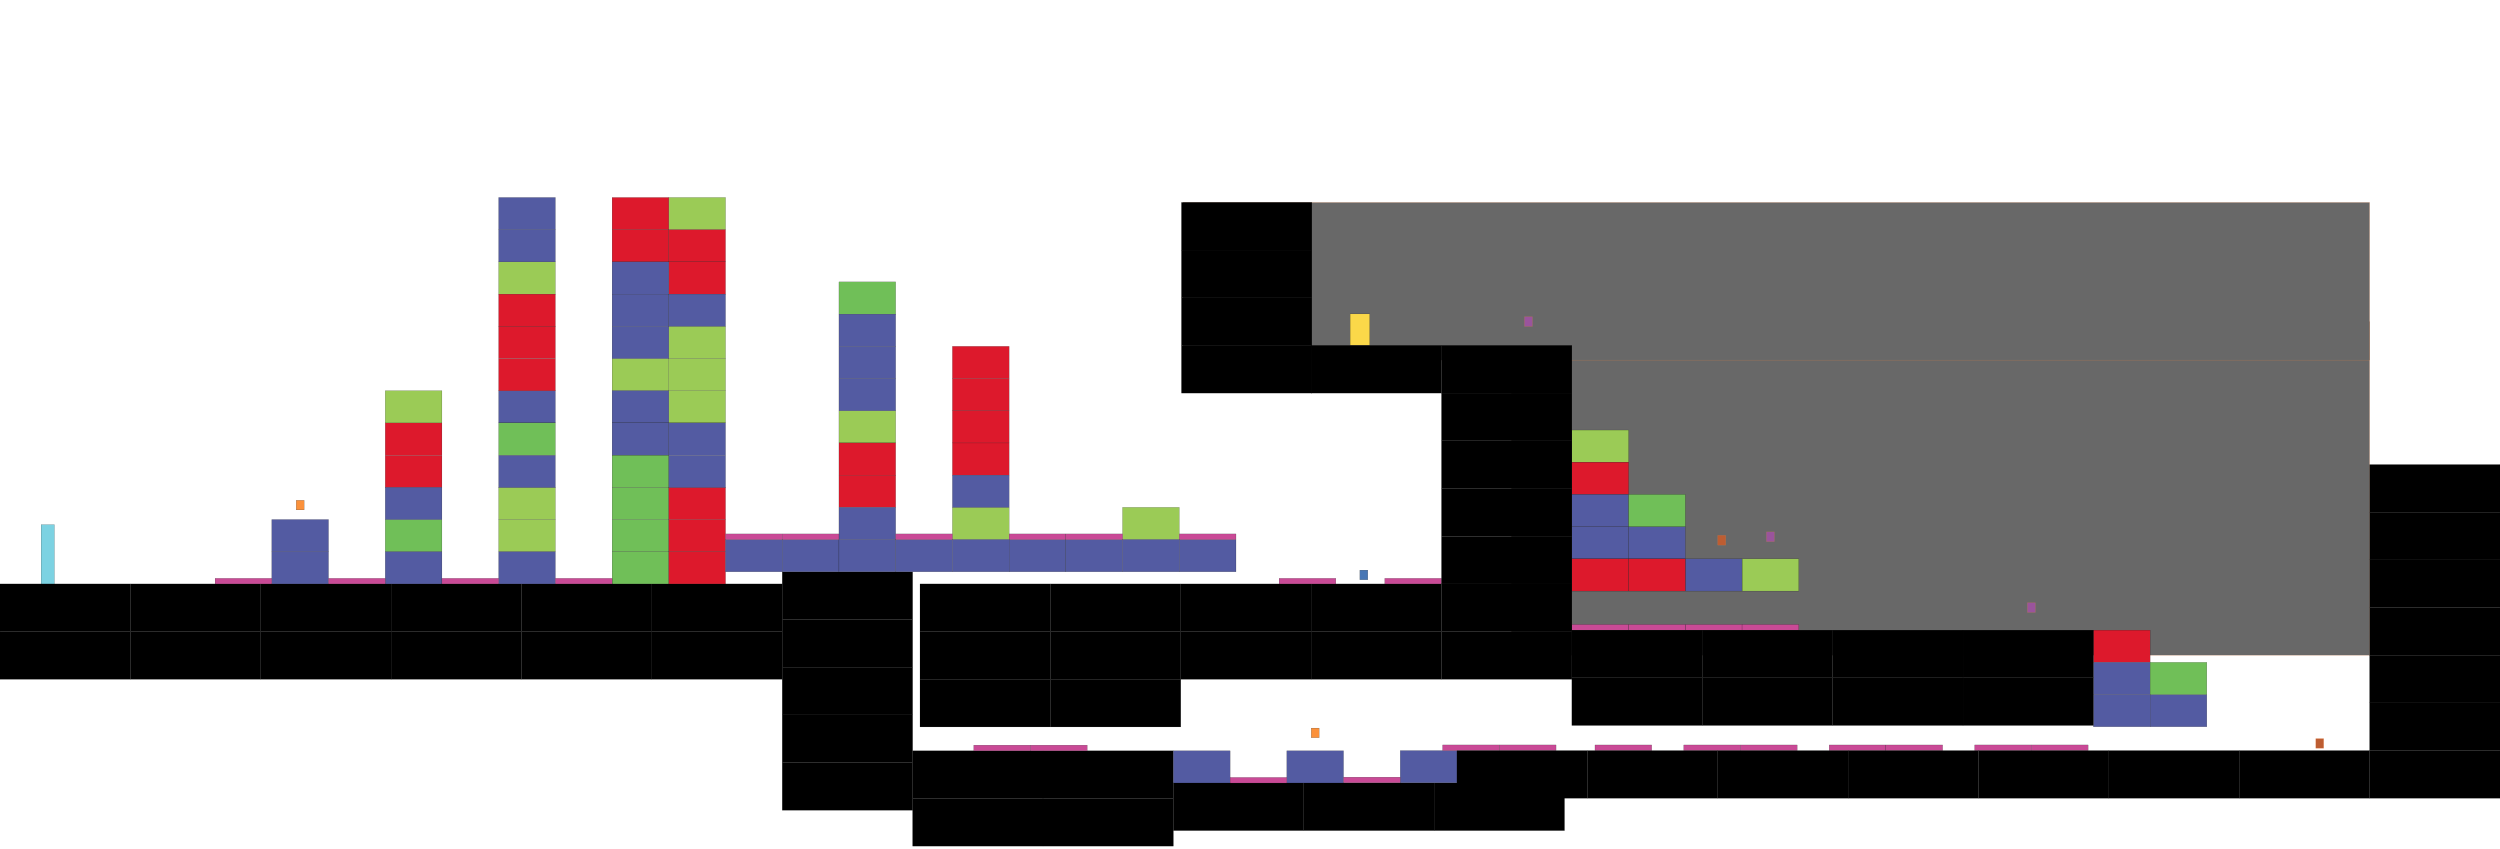
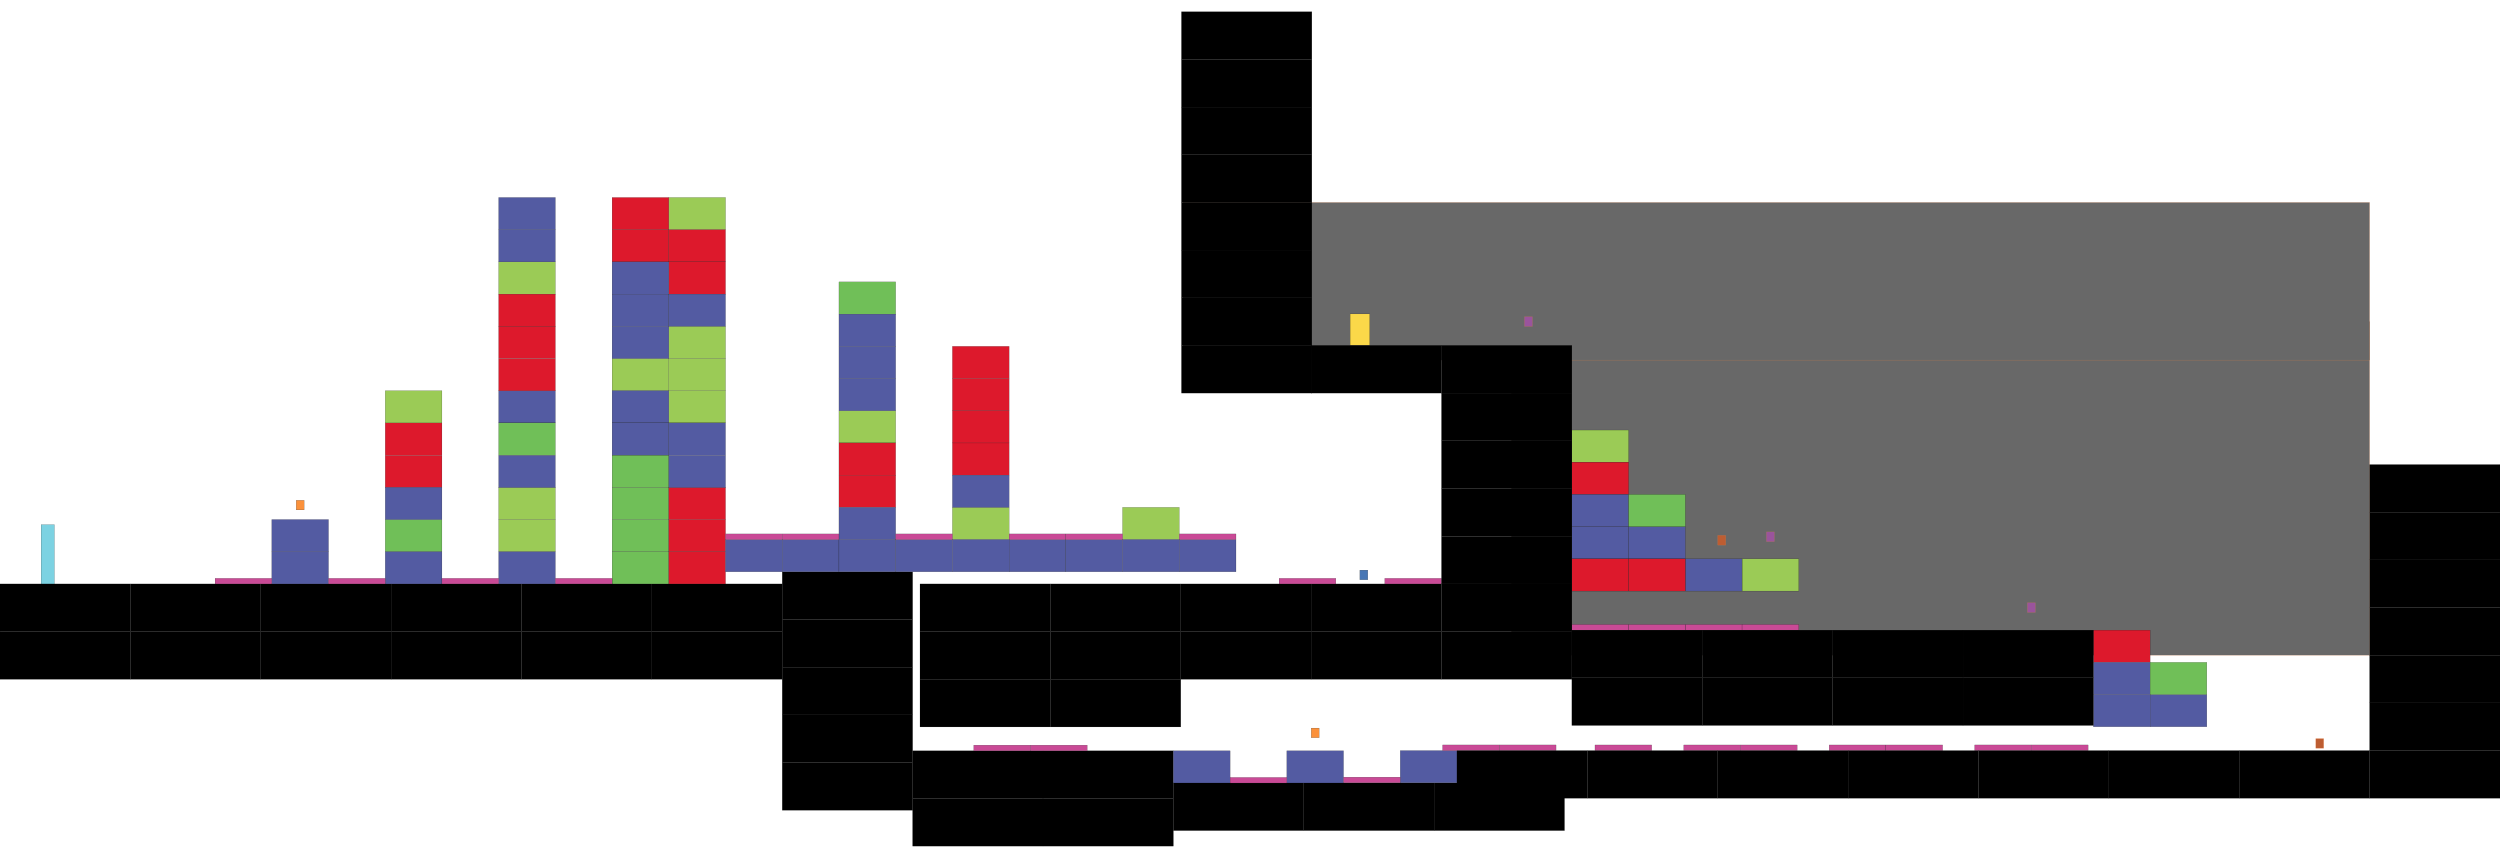
<svg xmlns="http://www.w3.org/2000/svg" version="1.1" id="Calque_1" x="0px" y="0px" width="16018.5px" height="5435.21px" viewBox="0 0 16018.5 5435.21" enable-background="new 0 0 16018.5 5435.21" xml:space="preserve">
  <rect id="pillevolutionb_1_" x="1897.847" y="3205.373" fill="#FB913B" stroke="#000000" stroke-miterlimit="10" width="50.685" height="61.859" />
  <rect id="characterstart_4_" x="263.231" y="3361.755" fill="#7CD2E2" stroke="#000000" stroke-miterlimit="10" width="85.193" height="403.363" />
  <rect id="groundcage1_27_" x="0" y="3741.571" stroke="#000000" stroke-miterlimit="10" width="835.366" height="305.416" />
  <rect id="groundcage1_11_" x="835.368" y="3741.571" stroke="#000000" stroke-miterlimit="10" width="835.366" height="305.416" />
  <rect id="groundcage1_29_" x="1670.734" y="3741.571" stroke="#000000" stroke-miterlimit="10" width="835.367" height="305.416" />
  <rect id="groundcage1_28_" x="2506.101" y="3741.571" stroke="#000000" stroke-miterlimit="10" width="835.366" height="305.416" />
  <rect id="groundcage1_31_" x="3341.467" y="3741.571" stroke="#000000" stroke-miterlimit="10" width="835.366" height="305.416" />
  <rect id="groundcage1_30_" x="4176.833" y="3741.571" stroke="#000000" stroke-miterlimit="10" width="835.367" height="305.416" />
  <rect id="platformcage1_12_" x="2468.308" y="3328.852" fill="#70BF58" stroke="#000000" stroke-miterlimit="10" width="363.414" height="206.352" />
  <rect id="platformcage2_26_" x="3195.134" y="3328.854" fill="#9BCB56" stroke="#000000" stroke-miterlimit="10" width="363.414" height="206.349" />
  <rect id="platformcage2_76_" x="3195.136" y="3122.502" fill="#9BCB56" stroke="#000000" stroke-miterlimit="10" width="363.413" height="206.352" />
  <rect id="platformcage2_10_" x="3195.134" y="1678.04" fill="#9BCB56" stroke="#000000" stroke-miterlimit="10" width="363.411" height="206.353" />
  <rect id="platformcage2_33_" x="4285.374" y="2503.445" fill="#9BCB56" stroke="#000000" stroke-miterlimit="10" width="363.411" height="206.355" />
  <rect id="platformcage2_32_" x="4285.373" y="2297.094" fill="#9BCB56" stroke="#000000" stroke-miterlimit="10" width="363.412" height="206.351" />
  <rect id="platformcage2_31_" x="4285.374" y="2090.744" fill="#9BCB56" stroke="#000000" stroke-miterlimit="10" width="363.414" height="206.351" />
  <rect id="platformcage2_6_" x="4285.374" y="1265.337" fill="#9BCB56" stroke="#000000" stroke-miterlimit="10" width="363.414" height="206.351" />
  <rect id="platformcage1_90_" x="3921.962" y="3328.854" fill="#70BF58" stroke="#000000" stroke-miterlimit="10" width="363.413" height="206.353" />
  <rect id="platformcage1_4_" x="3921.961" y="3535.214" fill="#70BF58" stroke="#000000" stroke-miterlimit="10" width="363.413" height="206.354" />
  <rect id="platformcage1_89_" x="3921.962" y="3122.502" fill="#70BF58" stroke="#000000" stroke-miterlimit="10" width="363.413" height="206.352" />
  <rect id="platformcage1_28_" x="3921.962" y="2916.151" fill="#70BF58" stroke="#000000" stroke-miterlimit="10" width="363.413" height="206.351" />
  <rect id="platformcage2_38_" x="3921.961" y="2297.094" fill="#9BCB56" stroke="#000000" stroke-miterlimit="10" width="363.412" height="206.351" />
  <rect id="groundcage1_32_" x="5012.199" y="3664.376" stroke="#000000" stroke-miterlimit="10" width="835.367" height="305.418" />
  <rect id="groundcage1_33_" x="5012.199" y="3969.794" stroke="#000000" stroke-miterlimit="10" width="835.367" height="305.424" />
  <rect id="groundcage1_37_" x="5012.199" y="4275.218" stroke="#000000" stroke-miterlimit="10" width="835.367" height="305.416" />
  <rect id="groundcage1_35_" x="5012.199" y="4580.634" stroke="#000000" stroke-miterlimit="10" width="835.367" height="305.42" />
  <rect id="groundcage1_40_" x="5847.566" y="4810.536" stroke="#000000" stroke-miterlimit="10" width="835.367" height="305.416" />
  <rect id="groundcage1_39_" x="6682.934" y="4810.536" stroke="#000000" stroke-miterlimit="10" width="835.367" height="305.416" />
  <rect id="groundcage1_41_" x="5894.863" y="3741.571" stroke="#000000" stroke-miterlimit="10" width="835.367" height="305.416" />
  <rect id="groundcage1_7_" x="6730.23" y="3741.571" stroke="#000000" stroke-miterlimit="10" width="835.366" height="305.416" />
  <rect id="groundcage1_45_" x="7565.597" y="3741.571" stroke="#000000" stroke-miterlimit="10" width="835.366" height="305.416" />
  <rect id="groundcage1_44_" x="8400.963" y="3741.571" stroke="#000000" stroke-miterlimit="10" width="835.369" height="305.416" />
  <rect id="groundcage1_42_" x="5894.863" y="4046.987" stroke="#000000" stroke-miterlimit="10" width="835.367" height="305.42" />
  <rect id="groundcage1_4_" x="6730.23" y="4046.987" stroke="#000000" stroke-miterlimit="10" width="835.366" height="305.42" />
  <rect id="groundcage1_46_" x="5894.863" y="4352.407" stroke="#000000" stroke-miterlimit="10" width="835.367" height="305.42" />
  <rect id="groundcage1_43_" x="6730.23" y="4352.407" stroke="#000000" stroke-miterlimit="10" width="835.366" height="305.42" />
  <rect id="shadows_3_" x="9683.889" y="2060.457" fill="#686868" stroke="#F98238" stroke-miterlimit="10" width="5499.246" height="2137.929" />
  <rect id="shadows_2_" x="7580.059" y="1296.912" fill="#686868" stroke="#F98238" stroke-miterlimit="10" width="7603.074" height="1010.174" />
  <rect id="end_4_" x="8650.57" y="2011.481" fill="#FBD849" stroke="#000000" stroke-miterlimit="10" width="125.633" height="201.682" />
  <rect id="pillevolutiond_4_" x="12990.486" y="3862.036" fill="#9A549C" stroke="#F98238" stroke-miterlimit="10" width="50.684" height="61.855" />
  <rect id="pillevolutiond_3_" x="11318.305" y="3408.366" fill="#9A549C" stroke="#F98238" stroke-miterlimit="10" width="50.684" height="61.855" />
  <rect id="pillevolutionb_3_" x="14838.127" y="4732.502" fill="#BD5D32" stroke="#F98238" stroke-miterlimit="10" width="50.688" height="61.856" />
  <rect id="platformcage2_9_" x="6102.434" y="3250.84" fill="#9BCB56" stroke="#000000" stroke-miterlimit="10" width="363.413" height="206.351" />
  <rect id="platformcage2_21_" x="5375.608" y="2631.781" fill="#9BCB56" stroke="#000000" stroke-miterlimit="10" width="363.412" height="206.354" />
  <rect id="platformcage1_59_" x="5375.609" y="1806.374" fill="#70BF58" stroke="#000000" stroke-miterlimit="10" width="363.413" height="206.351" />
  <rect id="platformcage2_16_" x="7192.675" y="3250.837" fill="#9BCB56" stroke="#000000" stroke-miterlimit="10" width="363.415" height="206.355" />
  <rect id="pillevolutiona_4_" x="8713.385" y="3653.015" fill="#4877B5" stroke="#000000" stroke-miterlimit="10" width="50.686" height="61.854" />
  <rect id="groundcage1_13_" x="5012.199" y="4886.054" stroke="#000000" stroke-miterlimit="10" width="835.367" height="305.418" />
  <rect id="groundcage1_10_" x="7565.597" y="4046.987" stroke="#000000" stroke-miterlimit="10" width="835.366" height="305.42" />
  <rect id="groundcage1_14_" x="8400.963" y="4046.987" stroke="#000000" stroke-miterlimit="10" width="835.369" height="305.42" />
  <rect id="groundcage1_47_" x="0.001" y="4046.987" stroke="#000000" stroke-miterlimit="10" width="835.367" height="305.42" />
  <rect id="groundcage1_38_" x="835.368" y="4046.987" stroke="#000000" stroke-miterlimit="10" width="835.366" height="305.42" />
  <rect id="groundcage1_36_" x="1670.735" y="4046.987" stroke="#000000" stroke-miterlimit="10" width="835.366" height="305.42" />
  <rect id="groundcage1_34_" x="2506.101" y="4046.987" stroke="#000000" stroke-miterlimit="10" width="835.366" height="305.42" />
  <rect id="groundcage1_26_" x="3341.467" y="4046.987" stroke="#000000" stroke-miterlimit="10" width="835.367" height="305.42" />
  <rect id="groundcage1_22_" x="4176.834" y="4046.987" stroke="#000000" stroke-miterlimit="10" width="835.365" height="305.42" />
  <rect id="groundcage1_49_" x="5847.566" y="5115.952" stroke="#000000" stroke-miterlimit="10" width="835.367" height="305.422" />
  <rect id="groundcage1_48_" x="6682.934" y="5115.954" stroke="#000000" stroke-miterlimit="10" width="835.367" height="305.42" />
  <rect id="platformcage2_11_" x="11161.941" y="3580.767" fill="#9BCB56" stroke="#000000" stroke-miterlimit="10" width="363.412" height="206.352" />
  <rect id="platformcage2_49_" x="10071.699" y="2755.355" fill="#9BCB56" stroke="#000000" stroke-miterlimit="10" width="363.416" height="206.354" />
  <rect id="groundcage1_9_" x="8353.668" y="5016.429" stroke="#000000" stroke-miterlimit="10" width="835.368" height="305.414" />
  <rect id="groundcage1_1_" x="7518.301" y="5016.429" stroke="#000000" stroke-miterlimit="10" width="835.367" height="305.414" />
  <rect id="groundcage1_8_" x="9189.037" y="5016.429" stroke="#000000" stroke-miterlimit="10" width="835.368" height="305.414" />
  <rect id="pillevolutiond_1_" x="9767.975" y="2029.53" fill="#9A549C" stroke="#F98238" stroke-miterlimit="10" width="50.688" height="61.854" />
  <rect id="pillevolutionb_2_" x="11006.301" y="3430.581" fill="#BD5D32" stroke="#F98238" stroke-miterlimit="10" width="50.686" height="61.857" />
  <rect id="platformcage4_7_" x="1741.483" y="3535.214" fill="#535BA2" stroke="#000000" stroke-miterlimit="10" width="363.413" height="206.354" />
  <rect id="platformcage4_13_" x="1741.483" y="3328.861" fill="#535BA2" stroke="#000000" stroke-miterlimit="10" width="363.413" height="206.353" />
  <rect id="pillevolutionb_4_" x="8401.494" y="4665.021" fill="#FB913B" stroke="#000000" stroke-miterlimit="10" width="50.682" height="61.859" />
  <rect id="platformcage4_14_" x="7518.301" y="4810.536" fill="#535BA2" stroke="#000000" stroke-miterlimit="10" width="363.413" height="206.352" />
  <rect id="platformcage4_15_" x="8245.131" y="4810.536" fill="#535BA2" stroke="#000000" stroke-miterlimit="10" width="363.412" height="206.352" />
  <rect id="platformcage4_16_" x="8971.955" y="4809.22" fill="#535BA2" stroke="#000000" stroke-miterlimit="10" width="363.413" height="206.352" />
  <rect id="platformcage4_17_" x="13413.164" y="4450.163" fill="#535BA2" stroke="#000000" stroke-miterlimit="10" width="363.414" height="206.352" />
  <rect id="platformcage4_18_" x="13776.578" y="4450.163" fill="#535BA2" stroke="#000000" stroke-miterlimit="10" width="363.414" height="206.352" />
  <rect id="platformcage3_8_" x="13413.168" y="4037.458" fill="#DD192C" stroke="#000000" stroke-miterlimit="10" width="363.411" height="206.354" />
  <rect id="platformcage4_19_" x="13413.164" y="4243.81" fill="#535BA2" stroke="#000000" stroke-miterlimit="10" width="363.414" height="206.352" />
  <rect id="platformcage4_50_" x="10798.525" y="3580.763" fill="#535BA2" stroke="#000000" stroke-miterlimit="10" width="363.414" height="206.354" />
  <rect id="platformcage4_27_" x="10435.111" y="3374.411" fill="#535BA2" stroke="#000000" stroke-miterlimit="10" width="363.414" height="206.352" />
  <rect id="platformcage4_53_" x="10071.697" y="3374.411" fill="#535BA2" stroke="#000000" stroke-miterlimit="10" width="363.414" height="206.352" />
  <rect id="platformcage1_1_" x="13776.576" y="4243.808" fill="#70BF58" stroke="#000000" stroke-miterlimit="10" width="363.418" height="206.355" />
  <rect id="platformcage3_31_" x="10071.701" y="2961.71" fill="#DD192C" stroke="#000000" stroke-miterlimit="10" width="363.412" height="206.353" />
  <rect id="platformcage3_32_" x="10071.701" y="3580.767" fill="#DD192C" stroke="#000000" stroke-miterlimit="10" width="363.412" height="206.354" />
  <rect id="platformcage3_33_" x="10435.109" y="3580.767" fill="#DD192C" stroke="#000000" stroke-miterlimit="10" width="363.412" height="206.354" />
  <rect id="platformcage4_51_" x="10071.699" y="3168.061" fill="#535BA2" stroke="#000000" stroke-miterlimit="10" width="363.414" height="206.351" />
  <rect id="platformcage1_5_" x="10435.111" y="3168.059" fill="#70BF58" stroke="#000000" stroke-miterlimit="10" width="363.418" height="206.354" />
  <rect id="platformcage3_9_" x="2468.308" y="2709.799" fill="#DD192C" stroke="#000000" stroke-miterlimit="10" width="363.413" height="206.353" />
  <rect id="platformcage3_12_" x="2468.308" y="2917.652" fill="#DD192C" stroke="#000000" stroke-miterlimit="10" width="363.413" height="206.353" />
  <rect id="platformcage2_5_" x="2468.308" y="2503.446" fill="#9BCB56" stroke="#000000" stroke-miterlimit="10" width="363.413" height="206.355" />
  <rect id="platformcage4_20_" x="2468.308" y="3122.502" fill="#535BA2" stroke="#000000" stroke-miterlimit="10" width="363.413" height="206.352" />
  <rect id="platformcage4_21_" x="2468.308" y="3535.214" fill="#535BA2" stroke="#000000" stroke-miterlimit="10" width="363.414" height="206.354" />
  <rect id="platformcage4_22_" x="3195.133" y="2917.652" fill="#535BA2" stroke="#000000" stroke-miterlimit="10" width="363.413" height="206.353" />
  <rect id="platformcage4_23_" x="3195.135" y="3535.214" fill="#535BA2" stroke="#000000" stroke-miterlimit="10" width="363.414" height="206.354" />
  <rect id="platformcage4_24_" x="3195.136" y="2503.447" fill="#535BA2" stroke="#000000" stroke-miterlimit="10" width="363.413" height="206.352" />
  <rect id="platformcage1_3_" x="3195.135" y="2709.8" fill="#70BF58" stroke="#000000" stroke-miterlimit="10" width="363.414" height="206.351" />
  <rect id="platformcage3_14_" x="3195.136" y="2089.991" fill="#DD192C" stroke="#000000" stroke-miterlimit="10" width="363.413" height="206.353" />
  <rect id="platformcage3_13_" x="3195.136" y="2297.844" fill="#DD192C" stroke="#000000" stroke-miterlimit="10" width="363.413" height="206.353" />
  <rect id="platformcage3_15_" x="3195.136" y="1884.393" fill="#DD192C" stroke="#000000" stroke-miterlimit="10" width="363.413" height="206.353" />
  <rect id="platformcage3_16_" x="3921.96" y="1265.336" fill="#DD192C" stroke="#000000" stroke-miterlimit="10" width="363.413" height="206.353" />
  <rect id="platformcage3_17_" x="3921.96" y="1471.688" fill="#DD192C" stroke="#000000" stroke-miterlimit="10" width="363.413" height="206.353" />
  <rect id="platformcage3_18_" x="4285.375" y="1471.688" fill="#DD192C" stroke="#000000" stroke-miterlimit="10" width="363.413" height="206.353" />
  <rect id="platformcage3_20_" x="4285.375" y="1678.04" fill="#DD192C" stroke="#000000" stroke-miterlimit="10" width="363.413" height="206.353" />
  <rect id="platformcage3_26_" x="6102.434" y="2219.077" fill="#DD192C" stroke="#000000" stroke-miterlimit="10" width="363.414" height="206.353" />
  <rect id="platformcage3_25_" x="6102.434" y="2425.429" fill="#DD192C" stroke="#000000" stroke-miterlimit="10" width="363.414" height="206.353" />
  <rect id="platformcage3_28_" x="5375.609" y="2838.136" fill="#DD192C" stroke="#000000" stroke-miterlimit="10" width="363.414" height="206.353" />
  <rect id="platformcage3_29_" x="6102.434" y="2838.136" fill="#DD192C" stroke="#000000" stroke-miterlimit="10" width="363.414" height="206.353" />
  <rect id="platformcage3_30_" x="6102.434" y="2631.782" fill="#DD192C" stroke="#000000" stroke-miterlimit="10" width="363.413" height="206.353" />
  <rect id="platformcage3_27_" x="5375.609" y="3044.487" fill="#DD192C" stroke="#000000" stroke-miterlimit="10" width="363.414" height="206.353" />
  <rect id="platformcage3_22_" x="4285.374" y="3122.502" fill="#DD192C" stroke="#000000" stroke-miterlimit="10" width="363.413" height="206.352" />
  <rect id="platformcage3_23_" x="4285.371" y="3328.852" fill="#DD192C" stroke="#000000" stroke-miterlimit="10" width="363.414" height="206.353" />
  <rect id="platformcage3_24_" x="4285.374" y="3535.214" fill="#DD192C" stroke="#000000" stroke-miterlimit="10" width="363.413" height="206.354" />
  <rect id="platformcage4_25_" x="3195.133" y="1471.688" fill="#535BA2" stroke="#000000" stroke-miterlimit="10" width="363.413" height="206.352" />
  <rect id="platformcage4_28_" x="3921.961" y="1678.041" fill="#535BA2" stroke="#000000" stroke-miterlimit="10" width="363.414" height="206.352" />
  <rect id="platformcage4_29_" x="3921.959" y="1884.393" fill="#535BA2" stroke="#000000" stroke-miterlimit="10" width="363.413" height="206.352" />
  <rect id="platformcage4_46_" x="5375.609" y="2012.725" fill="#535BA2" stroke="#000000" stroke-miterlimit="10" width="363.414" height="206.352" />
  <rect id="platformcage4_45_" x="5375.607" y="2219.078" fill="#535BA2" stroke="#000000" stroke-miterlimit="10" width="363.415" height="206.352" />
  <rect id="platformcage4_47_" x="5375.609" y="2425.429" fill="#535BA2" stroke="#000000" stroke-miterlimit="10" width="363.414" height="206.352" />
  <rect id="platformcage4_32_" x="3921.958" y="2503.447" fill="#535BA2" stroke="#000000" stroke-miterlimit="10" width="363.414" height="206.352" />
  <rect id="platformcage4_31_" x="3921.961" y="2090.743" fill="#535BA2" stroke="#000000" stroke-miterlimit="10" width="363.414" height="206.352" />
  <rect id="platformcage4_33_" x="3921.961" y="2709.8" fill="#535BA2" stroke="#000000" stroke-miterlimit="10" width="363.414" height="206.353" />
  <rect id="platformcage4_34_" x="4285.374" y="2709.8" fill="#535BA2" stroke="#000000" stroke-miterlimit="10" width="363.413" height="206.353" />
  <rect id="platformcage4_35_" x="4285.371" y="2917.653" fill="#535BA2" stroke="#000000" stroke-miterlimit="10" width="363.414" height="206.353" />
  <rect id="platformcage4_30_" x="4285.372" y="1884.393" fill="#535BA2" stroke="#000000" stroke-miterlimit="10" width="363.414" height="206.352" />
  <rect id="platformcage4_37_" x="4648.786" y="3457.192" fill="#535BA2" stroke="#000000" stroke-miterlimit="10" width="363.414" height="206.354" />
  <rect id="platformcage4_36_" x="5012.199" y="3457.192" fill="#535BA2" stroke="#000000" stroke-miterlimit="10" width="363.414" height="206.354" />
  <rect id="platformcage4_39_" x="5375.607" y="3457.192" fill="#535BA2" stroke="#000000" stroke-miterlimit="10" width="363.415" height="206.354" />
  <rect id="platformcage4_48_" x="5375.607" y="3250.839" fill="#535BA2" stroke="#000000" stroke-miterlimit="10" width="363.415" height="206.352" />
  <rect id="platformcage4_49_" x="6102.434" y="3044.488" fill="#535BA2" stroke="#000000" stroke-miterlimit="10" width="363.414" height="206.352" />
  <rect id="platformcage4_38_" x="5739.02" y="3457.192" fill="#535BA2" stroke="#000000" stroke-miterlimit="10" width="363.414" height="206.354" />
  <rect id="platformcage4_41_" x="6102.434" y="3457.192" fill="#535BA2" stroke="#000000" stroke-miterlimit="10" width="363.414" height="206.354" />
  <rect id="platformcage4_40_" x="6465.848" y="3457.192" fill="#535BA2" stroke="#000000" stroke-miterlimit="10" width="363.413" height="206.354" />
  <rect id="platformcage4_43_" x="6829.261" y="3457.192" fill="#535BA2" stroke="#000000" stroke-miterlimit="10" width="363.414" height="206.354" />
  <rect id="platformcage4_42_" x="7192.674" y="3457.192" fill="#535BA2" stroke="#000000" stroke-miterlimit="10" width="363.414" height="206.354" />
  <rect id="platformcage4_44_" x="7556.089" y="3457.192" fill="#535BA2" stroke="#000000" stroke-miterlimit="10" width="363.414" height="206.352" />
  <rect id="platformcage4_26_" x="3195.133" y="1265.337" fill="#535BA2" stroke="#000000" stroke-miterlimit="10" width="363.413" height="206.352" />
  <rect id="spadesdown" x="1378.072" y="3705.584" fill="#C94A96" stroke="#000000" stroke-miterlimit="10" width="363.411" height="35.983" />
  <rect id="spadesdown_1_" x="2104.896" y="3705.588" fill="#C94A96" stroke="#000000" stroke-miterlimit="10" width="363.411" height="35.983" />
  <rect id="spadesdown_2_" x="2831.721" y="3705.584" fill="#C94A96" stroke="#000000" stroke-miterlimit="10" width="363.411" height="35.983" />
  <rect id="spadesdown_3_" x="3558.549" y="3705.584" fill="#C94A96" stroke="#000000" stroke-miterlimit="10" width="363.411" height="35.983" />
  <rect id="spadesdown_4_" x="4648.788" y="3421.208" fill="#C94A96" stroke="#000000" stroke-miterlimit="10" width="363.411" height="35.982" />
  <rect id="spadesdown_5_" x="5012.201" y="3421.208" fill="#C94A96" stroke="#000000" stroke-miterlimit="10" width="363.411" height="35.982" />
  <rect id="spadesdown_6_" x="5739.021" y="3421.208" fill="#C94A96" stroke="#000000" stroke-miterlimit="10" width="363.411" height="35.982" />
  <rect id="spadesdown_7_" x="6465.849" y="3421.208" fill="#C94A96" stroke="#000000" stroke-miterlimit="10" width="363.411" height="35.982" />
  <rect id="spadesdown_8_" x="6829.262" y="3421.208" fill="#C94A96" stroke="#000000" stroke-miterlimit="10" width="363.411" height="35.982" />
  <rect id="spadesdown_9_" x="7556.091" y="3421.208" fill="#C94A96" stroke="#000000" stroke-miterlimit="10" width="363.412" height="35.982" />
  <rect id="spadesdown_10_" x="8195.805" y="3705.587" fill="#C94A96" stroke="#000000" stroke-miterlimit="10" width="363.412" height="35.983" />
  <rect id="spadesdown_11_" x="8872.92" y="3705.588" fill="#C94A96" stroke="#000000" stroke-miterlimit="10" width="363.41" height="35.983" />
  <rect id="spadesdown_12_" x="7881.713" y="4981.236" fill="#C94A96" stroke="#000000" stroke-miterlimit="10" width="363.412" height="35.983" />
  <rect id="spadesdown_13_" x="8608.543" y="4979.588" fill="#C94A96" stroke="#000000" stroke-miterlimit="10" width="363.412" height="35.983" />
  <rect id="spadesdown_14_" x="6239.382" y="4774.553" fill="#C94A96" stroke="#000000" stroke-miterlimit="10" width="363.411" height="35.983" />
  <rect id="spadesdown_15_" x="6602.793" y="4774.552" fill="#C94A96" stroke="#000000" stroke-miterlimit="10" width="363.411" height="35.983" />
  <rect id="spadesdown_16_" x="9606.721" y="4773.236" fill="#C94A96" stroke="#000000" stroke-miterlimit="10" width="363.41" height="35.983" />
  <rect id="spadesdown_17_" x="9243.309" y="4773.235" fill="#C94A96" stroke="#000000" stroke-miterlimit="10" width="363.412" height="35.983" />
  <rect id="spadesdown_18_" x="10219.729" y="4773.333" fill="#C94A96" stroke="#000000" stroke-miterlimit="10" width="363.41" height="35.983" />
  <rect id="spadesdown_19_" x="11151.764" y="4773.332" fill="#C94A96" stroke="#000000" stroke-miterlimit="10" width="363.412" height="35.983" />
  <rect id="spadesdown_20_" x="10788.35" y="4773.333" fill="#C94A96" stroke="#000000" stroke-miterlimit="10" width="363.412" height="35.983" />
  <rect id="spadesdown_21_" x="11720.383" y="4773.332" fill="#C94A96" stroke="#000000" stroke-miterlimit="10" width="363.411" height="35.983" />
  <rect id="spadesdown_22_" x="12083.797" y="4773.331" fill="#C94A96" stroke="#000000" stroke-miterlimit="10" width="363.411" height="35.983" />
  <rect id="spadesdown_26_" x="12652.414" y="4773.236" fill="#C94A96" stroke="#000000" stroke-miterlimit="10" width="363.412" height="35.983" />
  <rect id="spadesdown_25_" x="13015.828" y="4773.235" fill="#C94A96" stroke="#000000" stroke-miterlimit="10" width="363.412" height="35.983" />
  <rect id="spadesdown_24_" x="10798.523" y="4001.475" fill="#C94A96" stroke="#000000" stroke-miterlimit="10" width="363.412" height="35.983" />
  <rect id="spadesdown_23_" x="11161.938" y="4001.474" fill="#C94A96" stroke="#000000" stroke-miterlimit="10" width="363.412" height="35.983" />
  <rect id="spadesdown_28_" x="10071.699" y="4001.475" fill="#C94A96" stroke="#000000" stroke-miterlimit="10" width="363.41" height="35.983" />
  <rect id="spadesdown_27_" x="10435.113" y="4001.474" fill="#C94A96" stroke="#000000" stroke-miterlimit="10" width="363.41" height="35.983" />
  <g id="Calque_2">
    <rect id="groundcage1_67_" x="9335.566" y="4809.22" stroke="#000000" stroke-miterlimit="10" width="835.367" height="305.418" />
    <rect id="groundcage1_66_" x="10170.932" y="4809.22" stroke="#000000" stroke-miterlimit="10" width="835.369" height="305.418" />
    <rect id="groundcage1_65_" x="11006.301" y="4809.22" stroke="#000000" stroke-miterlimit="10" width="835.369" height="305.418" />
    <rect id="groundcage1_64_" x="11841.67" y="4809.22" stroke="#000000" stroke-miterlimit="10" width="835.363" height="305.418" />
    <rect id="groundcage1_63_" x="12677.033" y="4809.22" stroke="#000000" stroke-miterlimit="10" width="835.367" height="305.418" />
    <rect id="groundcage1_62_" x="13512.4" y="4809.22" stroke="#000000" stroke-miterlimit="10" width="835.365" height="305.418" />
    <rect id="groundcage1_61_" x="14347.766" y="4809.22" stroke="#000000" stroke-miterlimit="10" width="835.367" height="305.418" />
    <rect id="groundcage1_60_" x="15183.133" y="4809.22" stroke="#000000" stroke-miterlimit="10" width="835.367" height="305.418" />
    <rect id="groundcage1_59_" x="15183.133" y="4198.386" stroke="#000000" stroke-miterlimit="10" width="835.367" height="305.418" />
    <rect id="groundcage1_58_" x="10071.697" y="4342.876" stroke="#000000" stroke-miterlimit="10" width="835.369" height="305.42" />
    <rect id="groundcage1_57_" x="10907.066" y="4342.876" stroke="#000000" stroke-miterlimit="10" width="835.365" height="305.42" />
    <rect id="groundcage1_56_" x="11742.432" y="4342.876" stroke="#000000" stroke-miterlimit="10" width="835.365" height="305.42" />
    <rect id="groundcage1_55_" x="12577.797" y="4342.876" stroke="#000000" stroke-miterlimit="10" width="835.367" height="305.42" />
    <rect id="groundcage1_54_" x="15183.133" y="4503.804" stroke="#000000" stroke-miterlimit="10" width="835.367" height="305.416" />
    <rect id="groundcage1_53_" x="10071.697" y="4037.458" stroke="#000000" stroke-miterlimit="10" width="835.365" height="305.418" />
    <rect id="groundcage1_52_" x="10907.062" y="4037.458" stroke="#000000" stroke-miterlimit="10" width="835.367" height="305.418" />
    <rect id="groundcage1_51_" x="11742.43" y="4037.458" stroke="#000000" stroke-miterlimit="10" width="835.365" height="305.418" />
    <rect id="groundcage1_50_" x="12577.795" y="4037.458" stroke="#000000" stroke-miterlimit="10" width="835.369" height="305.418" />
    <rect id="groundcage1_25_" x="9236.332" y="2213.163" stroke="#000000" stroke-miterlimit="10" width="835.367" height="305.419" />
    <rect id="groundcage1_24_" x="8400.963" y="2213.163" stroke="#000000" stroke-miterlimit="10" width="835.369" height="305.419" />
    <rect id="groundcage1_23_" x="7570.127" y="2213.163" stroke="#000000" stroke-miterlimit="10" width="835.367" height="305.419" />
    <rect id="groundcage1_21_" x="9236.332" y="4046.987" stroke="#000000" stroke-miterlimit="10" width="835.367" height="305.42" />
    <rect id="groundcage1_20_" x="9236.332" y="3741.571" stroke="#000000" stroke-miterlimit="10" width="835.363" height="305.416" />
    <rect id="groundcage1_19_" x="9236.332" y="3436.147" stroke="#000000" stroke-miterlimit="10" width="835.367" height="305.424" />
    <rect id="groundcage1_18_" x="9236.332" y="3129.42" stroke="#000000" stroke-miterlimit="10" width="835.367" height="305.415" />
    <rect id="groundcage1_17_" x="9236.332" y="2824" stroke="#000000" stroke-miterlimit="10" width="835.367" height="305.42" />
    <rect id="groundcage1_16_" x="9236.332" y="2518.582" stroke="#000000" stroke-miterlimit="10" width="835.363" height="305.418" />
    <rect id="groundcage1_15_" x="15183.133" y="2976.71" stroke="#000000" stroke-miterlimit="10" width="835.367" height="305.415" />
    <rect id="groundcage1_12_" x="7570.127" y="1907.747" stroke="#000000" stroke-miterlimit="10" width="835.367" height="305.416" />
    <rect id="groundcage1_6_" x="7570.127" y="1602.328" stroke="#000000" stroke-miterlimit="10" width="835.367" height="305.419" />
    <rect id="groundcage1_5_" x="7570.127" y="1296.912" stroke="#000000" stroke-miterlimit="10" width="835.367" height="305.416" />
+     <rect id="groundcage1_70_" x="7570.127" y="991.497" stroke="#000000" stroke-miterlimit="10" width="835.367" height="305.416" />
+     <rect id="groundcage1_69_" x="7570.127" y="686.077" stroke="#000000" stroke-miterlimit="10" width="835.367" height="305.419" />
+     <rect id="groundcage1_68_" x="7570.127" y="380.662" stroke="#000000" stroke-miterlimit="10" width="835.367" height="305.416" />
+     <rect id="groundcage1_71_" x="7570.127" y="75.246" stroke="#000000" stroke-miterlimit="10" width="835.367" height="305.416" />
    <rect id="groundcage1_3_" x="15183.133" y="3892.962" stroke="#000000" stroke-miterlimit="10" width="835.367" height="305.424" />
    <rect id="groundcage1_2_" x="15183.133" y="3282.125" stroke="#000000" stroke-miterlimit="10" width="835.367" height="305.419" />
    <rect id="groundcage1" x="15183.133" y="3587.544" stroke="#000000" stroke-miterlimit="10" width="835.367" height="305.42" />
  </g>
</svg>
